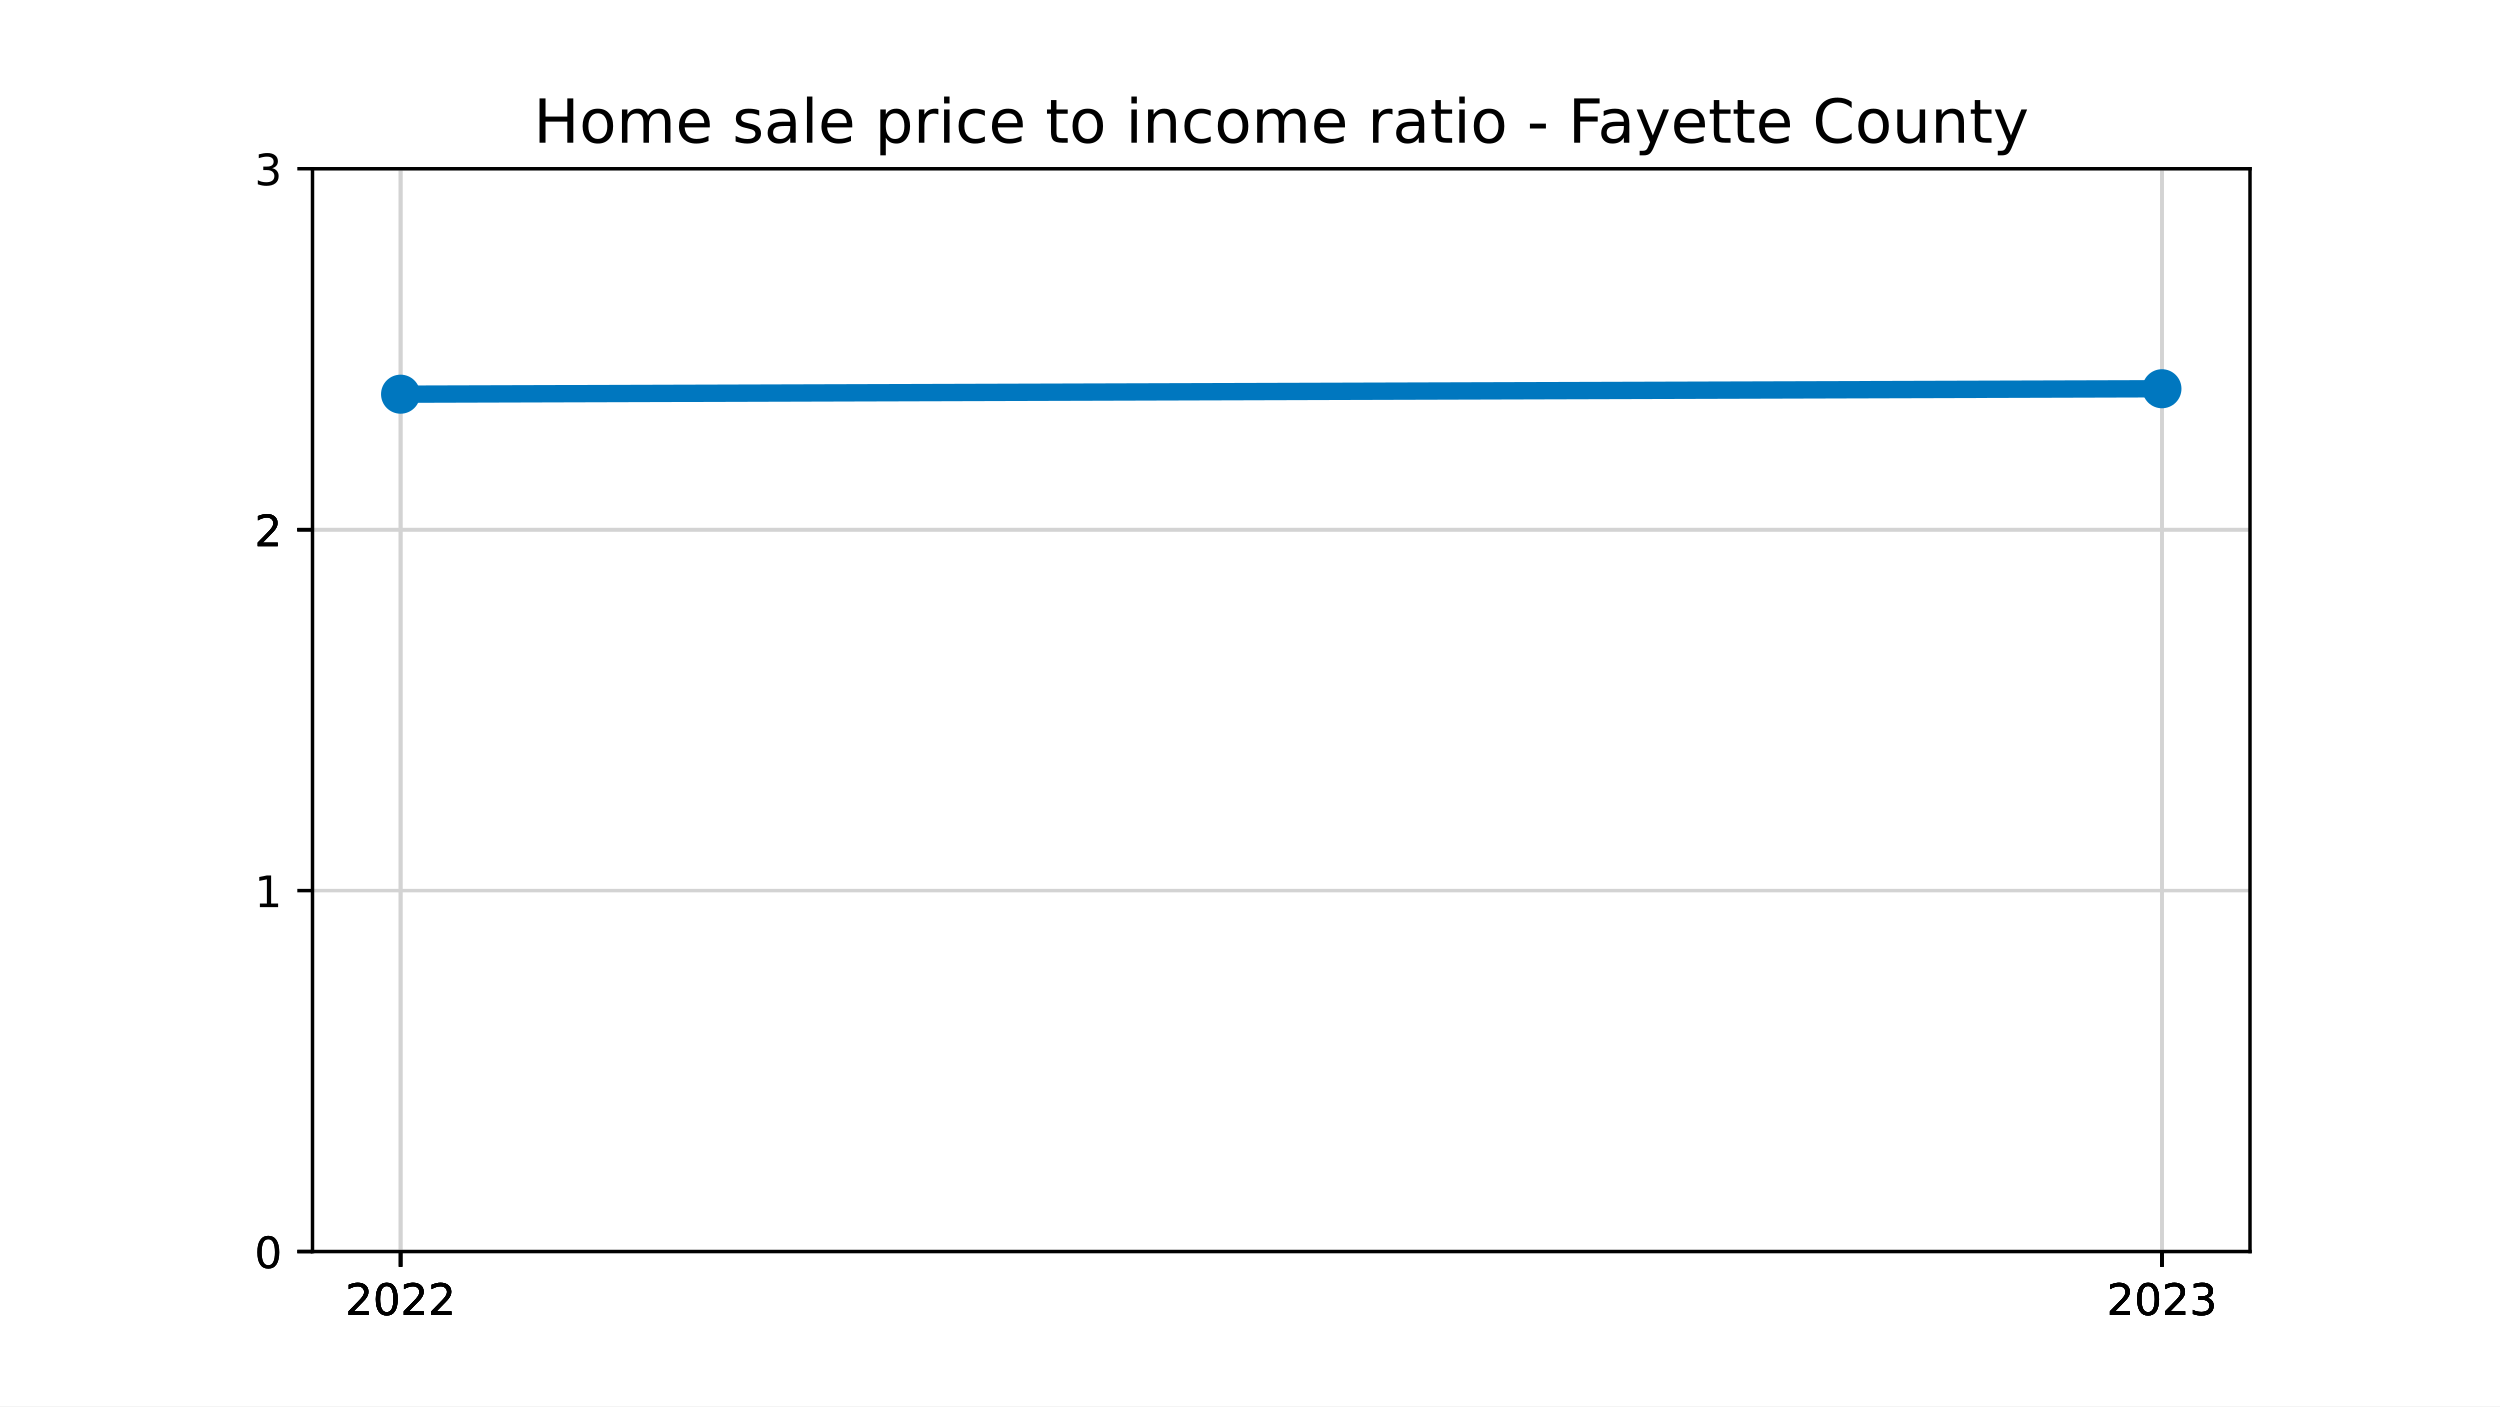
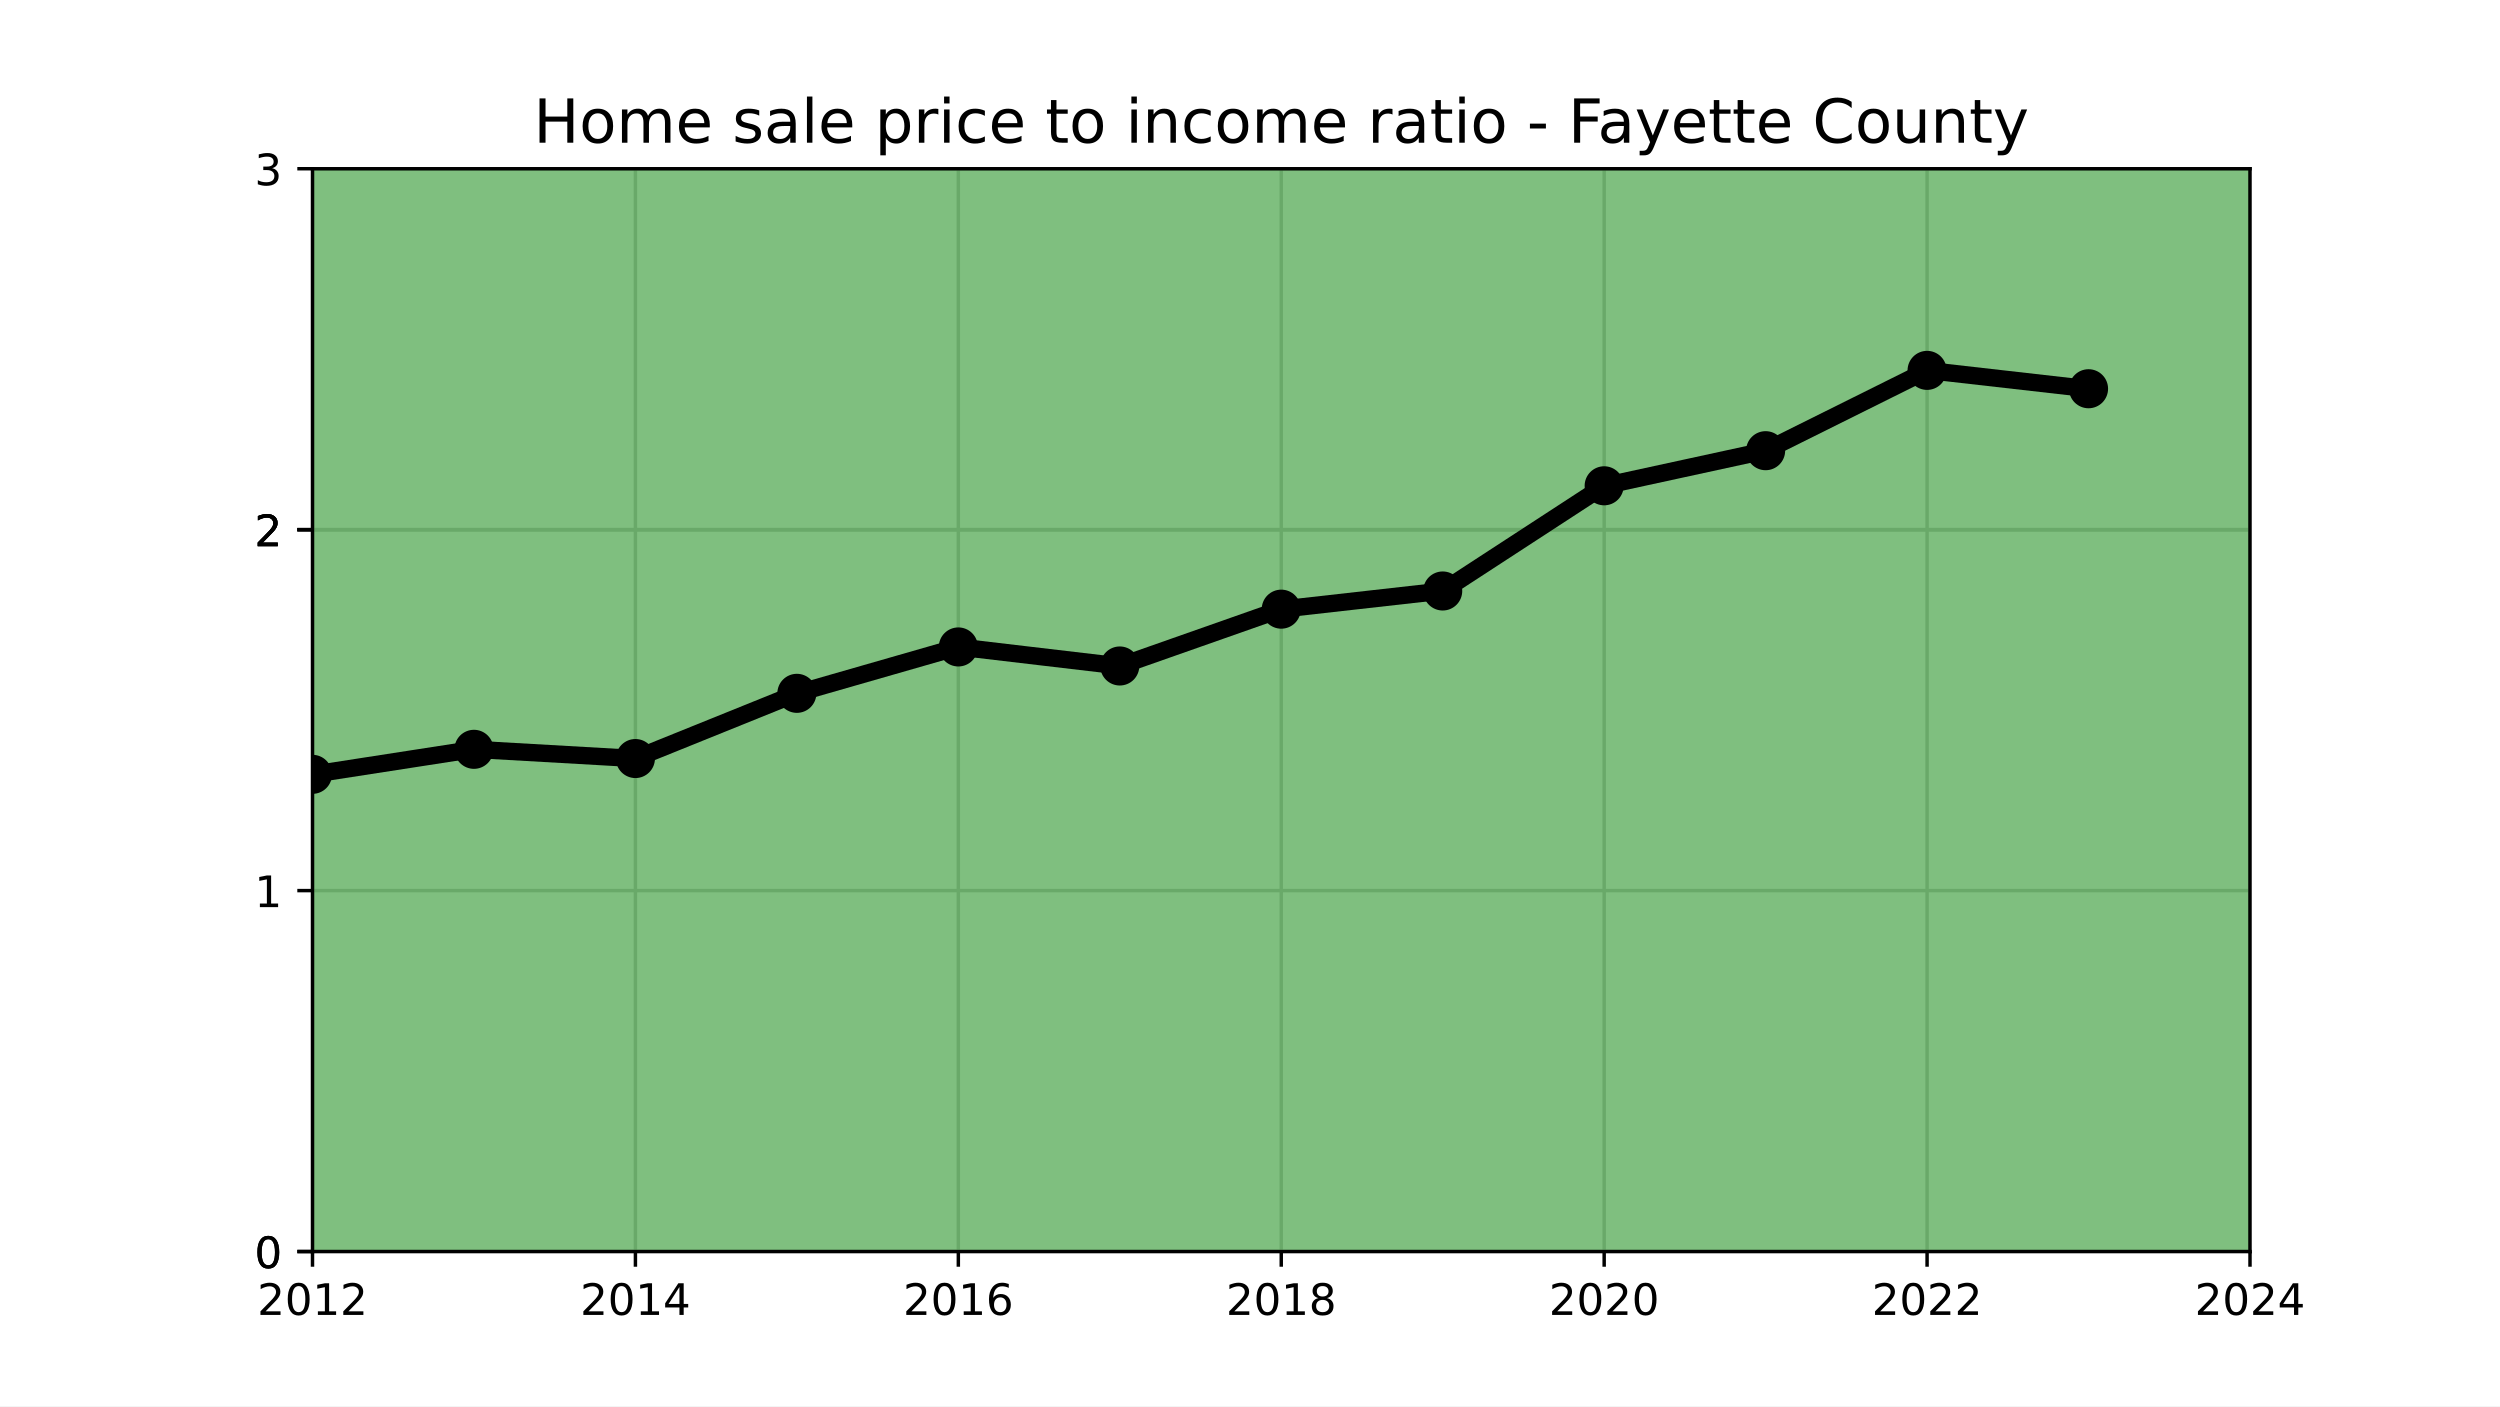
<svg xmlns="http://www.w3.org/2000/svg" xmlns:xlink="http://www.w3.org/1999/xlink" width="576pt" height="324pt" viewBox="0 0 576 324" version="1.1">
  <defs>
    <style type="text/css">*{stroke-linejoin: round; stroke-linecap: butt}</style>
  </defs>
  <g id="figure_1">
    <g id="patch_1">
      <path d="M 0 324  L 576 324  L 576 0  L 0 0  z " style="fill: #ffffff" />
    </g>
    <g id="axes_1">
      <g id="patch_2">
        <path d="M 72 288.36  L 518.4 288.36  L 518.4 38.88  L 72 38.88  z " style="fill: #ffffff" />
      </g>
      <g id="matplotlib.axis_1">
        <g id="xtick_1">
          <g id="line2d_1">
-             <path d="M 92.291 288.36  L 92.291 38.88  " clip-path="url(#p3de5c51b17)" style="fill: none; stroke: #d3d3d3; stroke-width: 0.8; stroke-linecap: square" />
+             <path d="M 72 288.36  L 72 38.88  " clip-path="url(#pf3181446db)" style="fill: none; stroke: #d3d3d3; stroke-width: 0.8; stroke-linecap: square" />
          </g>
          <g id="line2d_2">
            <defs>
-               <path id="m054b97b9f0" d="M 0 0  L 0 3.5  " style="stroke: #000000; stroke-width: 0.8" />
+               <path id="m0b68ae9c9b" d="M 0 0  L 0 3.5  " style="stroke: #000000; stroke-width: 0.8" />
            </defs>
            <g>
-               <use xlink:href="#m054b97b9f0" x="92.291" y="288.36" style="stroke: #000000; stroke-width: 0.8" />
+               <use xlink:href="#m0b68ae9c9b" x="72" y="288.36" style="stroke: #000000; stroke-width: 0.8" />
            </g>
          </g>
          <g id="text_1">
-             <g transform="translate(79.56591 302.9584) scale(0.1 -0.1)">
+             <g transform="translate(59.275 302.9584) scale(0.1 -0.1)">
              <defs>
                <path id="DejaVuSans-32" d="M 1228 531  L 3431 531  L 3431 0  L 469 0  L 469 531  Q 828 903 1448 1529  Q 2069 2156 2228 2338  Q 2531 2678 2651 2914  Q 2772 3150 2772 3378  Q 2772 3750 2511 3984  Q 2250 4219 1831 4219  Q 1534 4219 1204 4116  Q 875 4013 500 3803  L 500 4441  Q 881 4594 1212 4672  Q 1544 4750 1819 4750  Q 2544 4750 2975 4387  Q 3406 4025 3406 3419  Q 3406 3131 3298 2873  Q 3191 2616 2906 2266  Q 2828 2175 2409 1742  Q 1991 1309 1228 531  z " transform="scale(0.015625)" />
                <path id="DejaVuSans-30" d="M 2034 4250  Q 1547 4250 1301 3770  Q 1056 3291 1056 2328  Q 1056 1369 1301 889  Q 1547 409 2034 409  Q 2525 409 2770 889  Q 3016 1369 3016 2328  Q 3016 3291 2770 3770  Q 2525 4250 2034 4250  z M 2034 4750  Q 2819 4750 3233 4129  Q 3647 3509 3647 2328  Q 3647 1150 3233 529  Q 2819 -91 2034 -91  Q 1250 -91 836 529  Q 422 1150 422 2328  Q 422 3509 836 4129  Q 1250 4750 2034 4750  z " transform="scale(0.015625)" />
-               </defs>
+                 <path id="DejaVuSans-31" d="M 794 531  L 1825 531  L 1825 4091  L 703 3866  L 703 4441  L 1819 4666  L 2450 4666  L 2450 531  L 3481 531  L 3481 0  L 794 0  L 794 531  z " transform="scale(0.015625)" />
+               </defs>
+               <use xlink:href="#DejaVuSans-32" />
+               <use xlink:href="#DejaVuSans-30" x="63.623" />
+               <use xlink:href="#DejaVuSans-31" x="127.246" />
+               <use xlink:href="#DejaVuSans-32" x="190.869" />
+             </g>
+           </g>
+         </g>
+         <g id="xtick_2">
+           <g id="line2d_3">
+             <path d="M 146.4 288.36  L 146.4 38.88  " clip-path="url(#pf3181446db)" style="fill: none; stroke: #d3d3d3; stroke-width: 0.8; stroke-linecap: square" />
+           </g>
+           <g id="line2d_4">
+             <g>
+               <use xlink:href="#m0b68ae9c9b" x="146.4" y="288.36" style="stroke: #000000; stroke-width: 0.8" />
+             </g>
+           </g>
+           <g id="text_2">
+             <g transform="translate(133.675 302.9584) scale(0.1 -0.1)">
+               <defs>
+                 <path id="DejaVuSans-34" d="M 2419 4116  L 825 1625  L 2419 1625  L 2419 4116  z M 2253 4666  L 3047 4666  L 3047 1625  L 3713 1625  L 3713 1100  L 3047 1100  L 3047 0  L 2419 0  L 2419 1100  L 313 1100  L 313 1709  L 2253 4666  z " transform="scale(0.015625)" />
+               </defs>
+               <use xlink:href="#DejaVuSans-32" />
+               <use xlink:href="#DejaVuSans-30" x="63.623" />
+               <use xlink:href="#DejaVuSans-31" x="127.246" />
+               <use xlink:href="#DejaVuSans-34" x="190.869" />
+             </g>
+           </g>
+         </g>
+         <g id="xtick_3">
+           <g id="line2d_5">
+             <path d="M 220.8 288.36  L 220.8 38.88  " clip-path="url(#pf3181446db)" style="fill: none; stroke: #d3d3d3; stroke-width: 0.8; stroke-linecap: square" />
+           </g>
+           <g id="line2d_6">
+             <g>
+               <use xlink:href="#m0b68ae9c9b" x="220.8" y="288.36" style="stroke: #000000; stroke-width: 0.8" />
+             </g>
+           </g>
+           <g id="text_3">
+             <g transform="translate(208.075 302.9584) scale(0.1 -0.1)">
+               <defs>
+                 <path id="DejaVuSans-36" d="M 2113 2584  Q 1688 2584 1439 2293  Q 1191 2003 1191 1497  Q 1191 994 1439 701  Q 1688 409 2113 409  Q 2538 409 2786 701  Q 3034 994 3034 1497  Q 3034 2003 2786 2293  Q 2538 2584 2113 2584  z M 3366 4563  L 3366 3988  Q 3128 4100 2886 4159  Q 2644 4219 2406 4219  Q 1781 4219 1451 3797  Q 1122 3375 1075 2522  Q 1259 2794 1537 2939  Q 1816 3084 2150 3084  Q 2853 3084 3261 2657  Q 3669 2231 3669 1497  Q 3669 778 3244 343  Q 2819 -91 2113 -91  Q 1303 -91 875 529  Q 447 1150 447 2328  Q 447 3434 972 4092  Q 1497 4750 2381 4750  Q 2619 4750 2861 4703  Q 3103 4656 3366 4563  z " transform="scale(0.015625)" />
+               </defs>
+               <use xlink:href="#DejaVuSans-32" />
+               <use xlink:href="#DejaVuSans-30" x="63.623" />
+               <use xlink:href="#DejaVuSans-31" x="127.246" />
+               <use xlink:href="#DejaVuSans-36" x="190.869" />
+             </g>
+           </g>
+         </g>
+         <g id="xtick_4">
+           <g id="line2d_7">
+             <path d="M 295.2 288.36  L 295.2 38.88  " clip-path="url(#pf3181446db)" style="fill: none; stroke: #d3d3d3; stroke-width: 0.8; stroke-linecap: square" />
+           </g>
+           <g id="line2d_8">
+             <g>
+               <use xlink:href="#m0b68ae9c9b" x="295.2" y="288.36" style="stroke: #000000; stroke-width: 0.8" />
+             </g>
+           </g>
+           <g id="text_4">
+             <g transform="translate(282.475 302.9584) scale(0.1 -0.1)">
+               <defs>
+                 <path id="DejaVuSans-38" d="M 2034 2216  Q 1584 2216 1326 1975  Q 1069 1734 1069 1313  Q 1069 891 1326 650  Q 1584 409 2034 409  Q 2484 409 2743 651  Q 3003 894 3003 1313  Q 3003 1734 2745 1975  Q 2488 2216 2034 2216  z M 1403 2484  Q 997 2584 770 2862  Q 544 3141 544 3541  Q 544 4100 942 4425  Q 1341 4750 2034 4750  Q 2731 4750 3128 4425  Q 3525 4100 3525 3541  Q 3525 3141 3298 2862  Q 3072 2584 2669 2484  Q 3125 2378 3379 2068  Q 3634 1759 3634 1313  Q 3634 634 3220 271  Q 2806 -91 2034 -91  Q 1263 -91 848 271  Q 434 634 434 1313  Q 434 1759 690 2068  Q 947 2378 1403 2484  z M 1172 3481  Q 1172 3119 1398 2916  Q 1625 2713 2034 2713  Q 2441 2713 2670 2916  Q 2900 3119 2900 3481  Q 2900 3844 2670 4047  Q 2441 4250 2034 4250  Q 1625 4250 1398 4047  Q 1172 3844 1172 3481  z " transform="scale(0.015625)" />
+               </defs>
+               <use xlink:href="#DejaVuSans-32" />
+               <use xlink:href="#DejaVuSans-30" x="63.623" />
+               <use xlink:href="#DejaVuSans-31" x="127.246" />
+               <use xlink:href="#DejaVuSans-38" x="190.869" />
+             </g>
+           </g>
+         </g>
+         <g id="xtick_5">
+           <g id="line2d_9">
+             <path d="M 369.6 288.36  L 369.6 38.88  " clip-path="url(#pf3181446db)" style="fill: none; stroke: #d3d3d3; stroke-width: 0.8; stroke-linecap: square" />
+           </g>
+           <g id="line2d_10">
+             <g>
+               <use xlink:href="#m0b68ae9c9b" x="369.6" y="288.36" style="stroke: #000000; stroke-width: 0.8" />
+             </g>
+           </g>
+           <g id="text_5">
+             <g transform="translate(356.875 302.9584) scale(0.1 -0.1)">
+               <use xlink:href="#DejaVuSans-32" />
+               <use xlink:href="#DejaVuSans-30" x="63.623" />
+               <use xlink:href="#DejaVuSans-32" x="127.246" />
+               <use xlink:href="#DejaVuSans-30" x="190.869" />
+             </g>
+           </g>
+         </g>
+         <g id="xtick_6">
+           <g id="line2d_11">
+             <path d="M 444 288.36  L 444 38.88  " clip-path="url(#pf3181446db)" style="fill: none; stroke: #d3d3d3; stroke-width: 0.8; stroke-linecap: square" />
+           </g>
+           <g id="line2d_12">
+             <g>
+               <use xlink:href="#m0b68ae9c9b" x="444" y="288.36" style="stroke: #000000; stroke-width: 0.8" />
+             </g>
+           </g>
+           <g id="text_6">
+             <g transform="translate(431.275 302.9584) scale(0.1 -0.1)">
              <use xlink:href="#DejaVuSans-32" />
              <use xlink:href="#DejaVuSans-30" x="63.623" />
              <use xlink:href="#DejaVuSans-32" x="127.246" />
              <use xlink:href="#DejaVuSans-32" x="190.869" />
            </g>
          </g>
        </g>
-         <g id="xtick_2">
-           <g id="line2d_3">
-             <path d="M 92.291 288.36  L 92.291 38.88  " clip-path="url(#p3de5c51b17)" style="fill: none; stroke: #d3d3d3; stroke-width: 0.8; stroke-linecap: square" />
-           </g>
-           <g id="line2d_4">
-             <g>
-               <use xlink:href="#m054b97b9f0" x="92.291" y="288.36" style="stroke: #000000; stroke-width: 0.8" />
-             </g>
-           </g>
-           <g id="text_2">
-             <g transform="translate(79.56591 302.9584) scale(0.1 -0.1)">
-               <use xlink:href="#DejaVuSans-32" />
-               <use xlink:href="#DejaVuSans-30" x="63.623" />
-               <use xlink:href="#DejaVuSans-32" x="127.246" />
-               <use xlink:href="#DejaVuSans-32" x="190.869" />
-             </g>
-           </g>
-         </g>
-         <g id="xtick_3">
-           <g id="line2d_5">
-             <path d="M 92.291 288.36  L 92.291 38.88  " clip-path="url(#p3de5c51b17)" style="fill: none; stroke: #d3d3d3; stroke-width: 0.8; stroke-linecap: square" />
-           </g>
-           <g id="line2d_6">
-             <g>
-               <use xlink:href="#m054b97b9f0" x="92.291" y="288.36" style="stroke: #000000; stroke-width: 0.8" />
-             </g>
-           </g>
-           <g id="text_3">
-             <g transform="translate(79.56591 302.9584) scale(0.1 -0.1)">
-               <use xlink:href="#DejaVuSans-32" />
-               <use xlink:href="#DejaVuSans-30" x="63.623" />
-               <use xlink:href="#DejaVuSans-32" x="127.246" />
-               <use xlink:href="#DejaVuSans-32" x="190.869" />
-             </g>
-           </g>
-         </g>
-         <g id="xtick_4">
-           <g id="line2d_7">
-             <path d="M 92.291 288.36  L 92.291 38.88  " clip-path="url(#p3de5c51b17)" style="fill: none; stroke: #d3d3d3; stroke-width: 0.8; stroke-linecap: square" />
-           </g>
-           <g id="line2d_8">
-             <g>
-               <use xlink:href="#m054b97b9f0" x="92.291" y="288.36" style="stroke: #000000; stroke-width: 0.8" />
-             </g>
-           </g>
-           <g id="text_4">
-             <g transform="translate(79.56591 302.9584) scale(0.1 -0.1)">
-               <use xlink:href="#DejaVuSans-32" />
-               <use xlink:href="#DejaVuSans-30" x="63.623" />
-               <use xlink:href="#DejaVuSans-32" x="127.246" />
-               <use xlink:href="#DejaVuSans-32" x="190.869" />
-             </g>
-           </g>
-         </g>
-         <g id="xtick_5">
-           <g id="line2d_9">
-             <path d="M 498.109 288.36  L 498.109 38.88  " clip-path="url(#p3de5c51b17)" style="fill: none; stroke: #d3d3d3; stroke-width: 0.8; stroke-linecap: square" />
-           </g>
-           <g id="line2d_10">
-             <g>
-               <use xlink:href="#m054b97b9f0" x="498.109" y="288.36" style="stroke: #000000; stroke-width: 0.8" />
-             </g>
-           </g>
-           <g id="text_5">
-             <g transform="translate(485.3841 302.9584) scale(0.1 -0.1)">
-               <defs>
-                 <path id="DejaVuSans-33" d="M 2597 2516  Q 3050 2419 3304 2112  Q 3559 1806 3559 1356  Q 3559 666 3084 287  Q 2609 -91 1734 -91  Q 1441 -91 1130 -33  Q 819 25 488 141  L 488 750  Q 750 597 1062 519  Q 1375 441 1716 441  Q 2309 441 2620 675  Q 2931 909 2931 1356  Q 2931 1769 2642 2001  Q 2353 2234 1838 2234  L 1294 2234  L 1294 2753  L 1863 2753  Q 2328 2753 2575 2939  Q 2822 3125 2822 3475  Q 2822 3834 2567 4026  Q 2313 4219 1838 4219  Q 1578 4219 1281 4162  Q 984 4106 628 3988  L 628 4550  Q 988 4650 1302 4700  Q 1616 4750 1894 4750  Q 2613 4750 3031 4423  Q 3450 4097 3450 3541  Q 3450 3153 3228 2886  Q 3006 2619 2597 2516  z " transform="scale(0.015625)" />
-               </defs>
-               <use xlink:href="#DejaVuSans-32" />
-               <use xlink:href="#DejaVuSans-30" x="63.623" />
-               <use xlink:href="#DejaVuSans-32" x="127.246" />
-               <use xlink:href="#DejaVuSans-33" x="190.869" />
-             </g>
-           </g>
-         </g>
-         <g id="xtick_6">
-           <g id="line2d_11">
-             <path d="M 498.109 288.36  L 498.109 38.88  " clip-path="url(#p3de5c51b17)" style="fill: none; stroke: #d3d3d3; stroke-width: 0.8; stroke-linecap: square" />
-           </g>
-           <g id="line2d_12">
-             <g>
-               <use xlink:href="#m054b97b9f0" x="498.109" y="288.36" style="stroke: #000000; stroke-width: 0.8" />
-             </g>
-           </g>
-           <g id="text_6">
-             <g transform="translate(485.3841 302.9584) scale(0.1 -0.1)">
-               <use xlink:href="#DejaVuSans-32" />
-               <use xlink:href="#DejaVuSans-30" x="63.623" />
-               <use xlink:href="#DejaVuSans-32" x="127.246" />
-               <use xlink:href="#DejaVuSans-33" x="190.869" />
-             </g>
-           </g>
-         </g>
        <g id="xtick_7">
          <g id="line2d_13">
-             <path d="M 498.109 288.36  L 498.109 38.88  " clip-path="url(#p3de5c51b17)" style="fill: none; stroke: #d3d3d3; stroke-width: 0.8; stroke-linecap: square" />
+             <path d="M 518.4 288.36  L 518.4 38.88  " clip-path="url(#pf3181446db)" style="fill: none; stroke: #d3d3d3; stroke-width: 0.8; stroke-linecap: square" />
          </g>
          <g id="line2d_14">
            <g>
-               <use xlink:href="#m054b97b9f0" x="498.109" y="288.36" style="stroke: #000000; stroke-width: 0.8" />
+               <use xlink:href="#m0b68ae9c9b" x="518.4" y="288.36" style="stroke: #000000; stroke-width: 0.8" />
            </g>
          </g>
          <g id="text_7">
-             <g transform="translate(485.3841 302.9584) scale(0.1 -0.1)">
+             <g transform="translate(505.675 302.9584) scale(0.1 -0.1)">
              <use xlink:href="#DejaVuSans-32" />
              <use xlink:href="#DejaVuSans-30" x="63.623" />
              <use xlink:href="#DejaVuSans-32" x="127.246" />
-               <use xlink:href="#DejaVuSans-33" x="190.869" />
-             </g>
-           </g>
-         </g>
-         <g id="xtick_8">
-           <g id="line2d_15">
-             <path d="M 498.109 288.36  L 498.109 38.88  " clip-path="url(#p3de5c51b17)" style="fill: none; stroke: #d3d3d3; stroke-width: 0.8; stroke-linecap: square" />
-           </g>
-           <g id="line2d_16">
-             <g>
-               <use xlink:href="#m054b97b9f0" x="498.109" y="288.36" style="stroke: #000000; stroke-width: 0.8" />
-             </g>
-           </g>
-           <g id="text_8">
-             <g transform="translate(485.3841 302.9584) scale(0.1 -0.1)">
-               <use xlink:href="#DejaVuSans-32" />
-               <use xlink:href="#DejaVuSans-30" x="63.623" />
-               <use xlink:href="#DejaVuSans-32" x="127.246" />
-               <use xlink:href="#DejaVuSans-33" x="190.869" />
+               <use xlink:href="#DejaVuSans-34" x="190.869" />
            </g>
          </g>
        </g>
      </g>
      <g id="matplotlib.axis_2">
        <g id="ytick_1">
+           <g id="line2d_15">
+             <path d="M 72 288.36  L 518.4 288.36  " clip-path="url(#pf3181446db)" style="fill: none; stroke: #d3d3d3; stroke-width: 0.8; stroke-linecap: square" />
+           </g>
+           <g id="line2d_16">
+             <defs>
+               <path id="m8a6e45b117" d="M 0 0  L -3.5 0  " style="stroke: #000000; stroke-width: 0.8" />
+             </defs>
+             <g>
+               <use xlink:href="#m8a6e45b117" x="72" y="288.36" style="stroke: #000000; stroke-width: 0.8" />
+             </g>
+           </g>
+           <g id="text_8">
+             <g transform="translate(58.6375 292.1592) scale(0.1 -0.1)">
+               <use xlink:href="#DejaVuSans-30" />
+             </g>
+           </g>
+         </g>
+         <g id="ytick_2">
          <g id="line2d_17">
-             <path d="M 72 288.36  L 518.4 288.36  " clip-path="url(#p3de5c51b17)" style="fill: none; stroke: #d3d3d3; stroke-width: 0.8; stroke-linecap: square" />
+             <path d="M 72 288.36  L 518.4 288.36  " clip-path="url(#pf3181446db)" style="fill: none; stroke: #d3d3d3; stroke-width: 0.8; stroke-linecap: square" />
          </g>
          <g id="line2d_18">
-             <defs>
-               <path id="m00c3affa46" d="M 0 0  L -3.5 0  " style="stroke: #000000; stroke-width: 0.8" />
-             </defs>
-             <g>
-               <use xlink:href="#m00c3affa46" x="72" y="288.36" style="stroke: #000000; stroke-width: 0.8" />
+             <g>
+               <use xlink:href="#m8a6e45b117" x="72" y="288.36" style="stroke: #000000; stroke-width: 0.8" />
            </g>
          </g>
          <g id="text_9">
            <g transform="translate(58.6375 292.1592) scale(0.1 -0.1)">
              <use xlink:href="#DejaVuSans-30" />
            </g>
          </g>
        </g>
-         <g id="ytick_2">
+         <g id="ytick_3">
          <g id="line2d_19">
-             <path d="M 72 288.36  L 518.4 288.36  " clip-path="url(#p3de5c51b17)" style="fill: none; stroke: #d3d3d3; stroke-width: 0.8; stroke-linecap: square" />
+             <path d="M 72 205.2  L 518.4 205.2  " clip-path="url(#pf3181446db)" style="fill: none; stroke: #d3d3d3; stroke-width: 0.8; stroke-linecap: square" />
          </g>
          <g id="line2d_20">
            <g>
-               <use xlink:href="#m00c3affa46" x="72" y="288.36" style="stroke: #000000; stroke-width: 0.8" />
+               <use xlink:href="#m8a6e45b117" x="72" y="205.2" style="stroke: #000000; stroke-width: 0.8" />
            </g>
          </g>
          <g id="text_10">
-             <g transform="translate(58.6375 292.1592) scale(0.1 -0.1)">
-               <use xlink:href="#DejaVuSans-30" />
-             </g>
-           </g>
-         </g>
-         <g id="ytick_3">
+             <g transform="translate(58.6375 208.9992) scale(0.1 -0.1)">
+               <use xlink:href="#DejaVuSans-31" />
+             </g>
+           </g>
+         </g>
+         <g id="ytick_4">
          <g id="line2d_21">
-             <path d="M 72 205.2  L 518.4 205.2  " clip-path="url(#p3de5c51b17)" style="fill: none; stroke: #d3d3d3; stroke-width: 0.8; stroke-linecap: square" />
+             <path d="M 72 122.04  L 518.4 122.04  " clip-path="url(#pf3181446db)" style="fill: none; stroke: #d3d3d3; stroke-width: 0.8; stroke-linecap: square" />
          </g>
          <g id="line2d_22">
            <g>
-               <use xlink:href="#m00c3affa46" x="72" y="205.2" style="stroke: #000000; stroke-width: 0.8" />
+               <use xlink:href="#m8a6e45b117" x="72" y="122.04" style="stroke: #000000; stroke-width: 0.8" />
            </g>
          </g>
          <g id="text_11">
-             <g transform="translate(58.6375 208.9992) scale(0.1 -0.1)">
-               <defs>
-                 <path id="DejaVuSans-31" d="M 794 531  L 1825 531  L 1825 4091  L 703 3866  L 703 4441  L 1819 4666  L 2450 4666  L 2450 531  L 3481 531  L 3481 0  L 794 0  L 794 531  z " transform="scale(0.015625)" />
-               </defs>
-               <use xlink:href="#DejaVuSans-31" />
-             </g>
-           </g>
-         </g>
-         <g id="ytick_4">
+             <g transform="translate(58.6375 125.8392) scale(0.1 -0.1)">
+               <use xlink:href="#DejaVuSans-32" />
+             </g>
+           </g>
+         </g>
+         <g id="ytick_5">
          <g id="line2d_23">
-             <path d="M 72 122.04  L 518.4 122.04  " clip-path="url(#p3de5c51b17)" style="fill: none; stroke: #d3d3d3; stroke-width: 0.8; stroke-linecap: square" />
+             <path d="M 72 122.04  L 518.4 122.04  " clip-path="url(#pf3181446db)" style="fill: none; stroke: #d3d3d3; stroke-width: 0.8; stroke-linecap: square" />
          </g>
          <g id="line2d_24">
            <g>
-               <use xlink:href="#m00c3affa46" x="72" y="122.04" style="stroke: #000000; stroke-width: 0.8" />
+               <use xlink:href="#m8a6e45b117" x="72" y="122.04" style="stroke: #000000; stroke-width: 0.8" />
            </g>
          </g>
          <g id="text_12">
            <g transform="translate(58.6375 125.8392) scale(0.1 -0.1)">
              <use xlink:href="#DejaVuSans-32" />
            </g>
          </g>
        </g>
-         <g id="ytick_5">
+         <g id="ytick_6">
          <g id="line2d_25">
-             <path d="M 72 122.04  L 518.4 122.04  " clip-path="url(#p3de5c51b17)" style="fill: none; stroke: #d3d3d3; stroke-width: 0.8; stroke-linecap: square" />
+             <path d="M 72 122.04  L 518.4 122.04  " clip-path="url(#pf3181446db)" style="fill: none; stroke: #d3d3d3; stroke-width: 0.8; stroke-linecap: square" />
          </g>
          <g id="line2d_26">
            <g>
-               <use xlink:href="#m00c3affa46" x="72" y="122.04" style="stroke: #000000; stroke-width: 0.8" />
+               <use xlink:href="#m8a6e45b117" x="72" y="122.04" style="stroke: #000000; stroke-width: 0.8" />
            </g>
          </g>
          <g id="text_13">
            <g transform="translate(58.6375 125.8392) scale(0.1 -0.1)">
              <use xlink:href="#DejaVuSans-32" />
            </g>
          </g>
        </g>
-         <g id="ytick_6">
+         <g id="ytick_7">
          <g id="line2d_27">
-             <path d="M 72 122.04  L 518.4 122.04  " clip-path="url(#p3de5c51b17)" style="fill: none; stroke: #d3d3d3; stroke-width: 0.8; stroke-linecap: square" />
+             <path d="M 72 38.88  L 518.4 38.88  " clip-path="url(#pf3181446db)" style="fill: none; stroke: #d3d3d3; stroke-width: 0.8; stroke-linecap: square" />
          </g>
          <g id="line2d_28">
            <g>
-               <use xlink:href="#m00c3affa46" x="72" y="122.04" style="stroke: #000000; stroke-width: 0.8" />
+               <use xlink:href="#m8a6e45b117" x="72" y="38.88" style="stroke: #000000; stroke-width: 0.8" />
            </g>
          </g>
          <g id="text_14">
-             <g transform="translate(58.6375 125.8392) scale(0.1 -0.1)">
-               <use xlink:href="#DejaVuSans-32" />
-             </g>
-           </g>
-         </g>
-         <g id="ytick_7">
-           <g id="line2d_29">
-             <path d="M 72 38.88  L 518.4 38.88  " clip-path="url(#p3de5c51b17)" style="fill: none; stroke: #d3d3d3; stroke-width: 0.8; stroke-linecap: square" />
-           </g>
-           <g id="line2d_30">
-             <g>
-               <use xlink:href="#m00c3affa46" x="72" y="38.88" style="stroke: #000000; stroke-width: 0.8" />
-             </g>
-           </g>
-           <g id="text_15">
            <g transform="translate(58.6375 42.67922) scale(0.1 -0.1)">
+               <defs>
+                 <path id="DejaVuSans-33" d="M 2597 2516  Q 3050 2419 3304 2112  Q 3559 1806 3559 1356  Q 3559 666 3084 287  Q 2609 -91 1734 -91  Q 1441 -91 1130 -33  Q 819 25 488 141  L 488 750  Q 750 597 1062 519  Q 1375 441 1716 441  Q 2309 441 2620 675  Q 2931 909 2931 1356  Q 2931 1769 2642 2001  Q 2353 2234 1838 2234  L 1294 2234  L 1294 2753  L 1863 2753  Q 2328 2753 2575 2939  Q 2822 3125 2822 3475  Q 2822 3834 2567 4026  Q 2313 4219 1838 4219  Q 1578 4219 1281 4162  Q 984 4106 628 3988  L 628 4550  Q 988 4650 1302 4700  Q 1616 4750 1894 4750  Q 2613 4750 3031 4423  Q 3450 4097 3450 3541  Q 3450 3153 3228 2886  Q 3006 2619 2597 2516  z " transform="scale(0.015625)" />
+               </defs>
              <use xlink:href="#DejaVuSans-33" />
            </g>
          </g>
        </g>
      </g>
-       <g id="line2d_31">
-         <path d="M 92.291 90.822  L 498.109 89.567  " clip-path="url(#p3de5c51b17)" style="fill: none; stroke: #0077bf; stroke-width: 4; stroke-linecap: square" />
+       <g id="PolyCollection_1">
+         <path d="M 72 38.88  L 72 288.36  L 109.2 288.36  L 146.4 288.36  L 183.6 288.36  L 220.8 288.36  L 258 288.36  L 295.2 288.36  L 332.4 288.36  L 369.6 288.36  L 406.8 288.36  L 444 288.36  L 481.2 288.36  L 518.4 288.36  L 518.4 38.88  L 518.4 38.88  L 481.2 38.88  L 444 38.88  L 406.8 38.88  L 369.6 38.88  L 332.4 38.88  L 295.2 38.88  L 258 38.88  L 220.8 38.88  L 183.6 38.88  L 146.4 38.88  L 109.2 38.88  L 72 38.88  z " clip-path="url(#pf3181446db)" style="fill: #008000; fill-opacity: 0.5" />
+       </g>
+       <g id="line2d_29">
+         <path d="M 72 178.407  L 109.2 172.644  L 146.4 174.768  L 183.6 159.744  L 220.8 149.057  L 258 153.442  L 295.2 140.352  L 332.4 136.163  L 369.6 111.928  L 406.8 103.84  L 444 85.335  L 481.2 89.567  " clip-path="url(#pf3181446db)" style="fill: none; stroke: #000000; stroke-width: 4; stroke-linecap: square" />
        <defs>
-           <path id="mb6878e4d07" d="M 0 4  C 1.061 4 2.078 3.579 2.828 2.828  C 3.579 2.078 4 1.061 4 0  C 4 -1.061 3.579 -2.078 2.828 -2.828  C 2.078 -3.579 1.061 -4 0 -4  C -1.061 -4 -2.078 -3.579 -2.828 -2.828  C -3.579 -2.078 -4 -1.061 -4 0  C -4 1.061 -3.579 2.078 -2.828 2.828  C -2.078 3.579 -1.061 4 0 4  z " style="stroke: #0077bf" />
+           <path id="m28386a9203" d="M 0 4  C 1.061 4 2.078 3.579 2.828 2.828  C 3.579 2.078 4 1.061 4 0  C 4 -1.061 3.579 -2.078 2.828 -2.828  C 2.078 -3.579 1.061 -4 0 -4  C -1.061 -4 -2.078 -3.579 -2.828 -2.828  C -3.579 -2.078 -4 -1.061 -4 0  C -4 1.061 -3.579 2.078 -2.828 2.828  C -2.078 3.579 -1.061 4 0 4  z " style="stroke: #000000" />
        </defs>
-         <g clip-path="url(#p3de5c51b17)">
-           <use xlink:href="#mb6878e4d07" x="92.291" y="90.822" style="fill: #0077bf; stroke: #0077bf" />
-           <use xlink:href="#mb6878e4d07" x="498.109" y="89.567" style="fill: #0077bf; stroke: #0077bf" />
+         <g clip-path="url(#pf3181446db)">
+           <use xlink:href="#m28386a9203" x="72" y="178.407" style="stroke: #000000" />
+           <use xlink:href="#m28386a9203" x="109.2" y="172.644" style="stroke: #000000" />
+           <use xlink:href="#m28386a9203" x="146.4" y="174.768" style="stroke: #000000" />
+           <use xlink:href="#m28386a9203" x="183.6" y="159.744" style="stroke: #000000" />
+           <use xlink:href="#m28386a9203" x="220.8" y="149.057" style="stroke: #000000" />
+           <use xlink:href="#m28386a9203" x="258" y="153.442" style="stroke: #000000" />
+           <use xlink:href="#m28386a9203" x="295.2" y="140.352" style="stroke: #000000" />
+           <use xlink:href="#m28386a9203" x="332.4" y="136.163" style="stroke: #000000" />
+           <use xlink:href="#m28386a9203" x="369.6" y="111.928" style="stroke: #000000" />
+           <use xlink:href="#m28386a9203" x="406.8" y="103.84" style="stroke: #000000" />
+           <use xlink:href="#m28386a9203" x="444" y="85.335" style="stroke: #000000" />
+           <use xlink:href="#m28386a9203" x="481.2" y="89.567" style="stroke: #000000" />
        </g>
      </g>
      <g id="patch_3">
        <path d="M 72 288.36  L 72 38.88  " style="fill: none; stroke: #000000; stroke-width: 0.8; stroke-linejoin: miter; stroke-linecap: square" />
      </g>
      <g id="patch_4">
        <path d="M 518.4 288.36  L 518.4 38.88  " style="fill: none; stroke: #000000; stroke-width: 0.8; stroke-linejoin: miter; stroke-linecap: square" />
      </g>
      <g id="patch_5">
        <path d="M 72 288.36  L 518.4 288.36  " style="fill: none; stroke: #000000; stroke-width: 0.8; stroke-linejoin: miter; stroke-linecap: square" />
      </g>
      <g id="patch_6">
        <path d="M 72 38.88  L 518.4 38.88  " style="fill: none; stroke: #000000; stroke-width: 0.8; stroke-linejoin: miter; stroke-linecap: square" />
      </g>
-       <g id="text_16">
+       <g id="text_15">
        <g transform="translate(122.9344 32.88) scale(0.14 -0.14)">
          <defs>
            <path id="DejaVuSans-48" d="M 628 4666  L 1259 4666  L 1259 2753  L 3553 2753  L 3553 4666  L 4184 4666  L 4184 0  L 3553 0  L 3553 2222  L 1259 2222  L 1259 0  L 628 0  L 628 4666  z " transform="scale(0.015625)" />
            <path id="DejaVuSans-6f" d="M 1959 3097  Q 1497 3097 1228 2736  Q 959 2375 959 1747  Q 959 1119 1226 758  Q 1494 397 1959 397  Q 2419 397 2687 759  Q 2956 1122 2956 1747  Q 2956 2369 2687 2733  Q 2419 3097 1959 3097  z M 1959 3584  Q 2709 3584 3137 3096  Q 3566 2609 3566 1747  Q 3566 888 3137 398  Q 2709 -91 1959 -91  Q 1206 -91 779 398  Q 353 888 353 1747  Q 353 2609 779 3096  Q 1206 3584 1959 3584  z " transform="scale(0.015625)" />
            <path id="DejaVuSans-6d" d="M 3328 2828  Q 3544 3216 3844 3400  Q 4144 3584 4550 3584  Q 5097 3584 5394 3201  Q 5691 2819 5691 2113  L 5691 0  L 5113 0  L 5113 2094  Q 5113 2597 4934 2840  Q 4756 3084 4391 3084  Q 3944 3084 3684 2787  Q 3425 2491 3425 1978  L 3425 0  L 2847 0  L 2847 2094  Q 2847 2600 2669 2842  Q 2491 3084 2119 3084  Q 1678 3084 1418 2786  Q 1159 2488 1159 1978  L 1159 0  L 581 0  L 581 3500  L 1159 3500  L 1159 2956  Q 1356 3278 1631 3431  Q 1906 3584 2284 3584  Q 2666 3584 2933 3390  Q 3200 3197 3328 2828  z " transform="scale(0.015625)" />
            <path id="DejaVuSans-65" d="M 3597 1894  L 3597 1613  L 953 1613  Q 991 1019 1311 708  Q 1631 397 2203 397  Q 2534 397 2845 478  Q 3156 559 3463 722  L 3463 178  Q 3153 47 2828 -22  Q 2503 -91 2169 -91  Q 1331 -91 842 396  Q 353 884 353 1716  Q 353 2575 817 3079  Q 1281 3584 2069 3584  Q 2775 3584 3186 3129  Q 3597 2675 3597 1894  z M 3022 2063  Q 3016 2534 2758 2815  Q 2500 3097 2075 3097  Q 1594 3097 1305 2825  Q 1016 2553 972 2059  L 3022 2063  z " transform="scale(0.015625)" />
            <path id="DejaVuSans-20" transform="scale(0.015625)" />
            <path id="DejaVuSans-73" d="M 2834 3397  L 2834 2853  Q 2591 2978 2328 3040  Q 2066 3103 1784 3103  Q 1356 3103 1142 2972  Q 928 2841 928 2578  Q 928 2378 1081 2264  Q 1234 2150 1697 2047  L 1894 2003  Q 2506 1872 2764 1633  Q 3022 1394 3022 966  Q 3022 478 2636 193  Q 2250 -91 1575 -91  Q 1294 -91 989 -36  Q 684 19 347 128  L 347 722  Q 666 556 975 473  Q 1284 391 1588 391  Q 1994 391 2212 530  Q 2431 669 2431 922  Q 2431 1156 2273 1281  Q 2116 1406 1581 1522  L 1381 1569  Q 847 1681 609 1914  Q 372 2147 372 2553  Q 372 3047 722 3315  Q 1072 3584 1716 3584  Q 2034 3584 2315 3537  Q 2597 3491 2834 3397  z " transform="scale(0.015625)" />
            <path id="DejaVuSans-61" d="M 2194 1759  Q 1497 1759 1228 1600  Q 959 1441 959 1056  Q 959 750 1161 570  Q 1363 391 1709 391  Q 2188 391 2477 730  Q 2766 1069 2766 1631  L 2766 1759  L 2194 1759  z M 3341 1997  L 3341 0  L 2766 0  L 2766 531  Q 2569 213 2275 61  Q 1981 -91 1556 -91  Q 1019 -91 701 211  Q 384 513 384 1019  Q 384 1609 779 1909  Q 1175 2209 1959 2209  L 2766 2209  L 2766 2266  Q 2766 2663 2505 2880  Q 2244 3097 1772 3097  Q 1472 3097 1187 3025  Q 903 2953 641 2809  L 641 3341  Q 956 3463 1253 3523  Q 1550 3584 1831 3584  Q 2591 3584 2966 3190  Q 3341 2797 3341 1997  z " transform="scale(0.015625)" />
            <path id="DejaVuSans-6c" d="M 603 4863  L 1178 4863  L 1178 0  L 603 0  L 603 4863  z " transform="scale(0.015625)" />
            <path id="DejaVuSans-70" d="M 1159 525  L 1159 -1331  L 581 -1331  L 581 3500  L 1159 3500  L 1159 2969  Q 1341 3281 1617 3432  Q 1894 3584 2278 3584  Q 2916 3584 3314 3078  Q 3713 2572 3713 1747  Q 3713 922 3314 415  Q 2916 -91 2278 -91  Q 1894 -91 1617 61  Q 1341 213 1159 525  z M 3116 1747  Q 3116 2381 2855 2742  Q 2594 3103 2138 3103  Q 1681 3103 1420 2742  Q 1159 2381 1159 1747  Q 1159 1113 1420 752  Q 1681 391 2138 391  Q 2594 391 2855 752  Q 3116 1113 3116 1747  z " transform="scale(0.015625)" />
            <path id="DejaVuSans-72" d="M 2631 2963  Q 2534 3019 2420 3045  Q 2306 3072 2169 3072  Q 1681 3072 1420 2755  Q 1159 2438 1159 1844  L 1159 0  L 581 0  L 581 3500  L 1159 3500  L 1159 2956  Q 1341 3275 1631 3429  Q 1922 3584 2338 3584  Q 2397 3584 2469 3576  Q 2541 3569 2628 3553  L 2631 2963  z " transform="scale(0.015625)" />
            <path id="DejaVuSans-69" d="M 603 3500  L 1178 3500  L 1178 0  L 603 0  L 603 3500  z M 603 4863  L 1178 4863  L 1178 4134  L 603 4134  L 603 4863  z " transform="scale(0.015625)" />
            <path id="DejaVuSans-63" d="M 3122 3366  L 3122 2828  Q 2878 2963 2633 3030  Q 2388 3097 2138 3097  Q 1578 3097 1268 2742  Q 959 2388 959 1747  Q 959 1106 1268 751  Q 1578 397 2138 397  Q 2388 397 2633 464  Q 2878 531 3122 666  L 3122 134  Q 2881 22 2623 -34  Q 2366 -91 2075 -91  Q 1284 -91 818 406  Q 353 903 353 1747  Q 353 2603 823 3093  Q 1294 3584 2113 3584  Q 2378 3584 2631 3529  Q 2884 3475 3122 3366  z " transform="scale(0.015625)" />
            <path id="DejaVuSans-74" d="M 1172 4494  L 1172 3500  L 2356 3500  L 2356 3053  L 1172 3053  L 1172 1153  Q 1172 725 1289 603  Q 1406 481 1766 481  L 2356 481  L 2356 0  L 1766 0  Q 1100 0 847 248  Q 594 497 594 1153  L 594 3053  L 172 3053  L 172 3500  L 594 3500  L 594 4494  L 1172 4494  z " transform="scale(0.015625)" />
            <path id="DejaVuSans-6e" d="M 3513 2113  L 3513 0  L 2938 0  L 2938 2094  Q 2938 2591 2744 2837  Q 2550 3084 2163 3084  Q 1697 3084 1428 2787  Q 1159 2491 1159 1978  L 1159 0  L 581 0  L 581 3500  L 1159 3500  L 1159 2956  Q 1366 3272 1645 3428  Q 1925 3584 2291 3584  Q 2894 3584 3203 3211  Q 3513 2838 3513 2113  z " transform="scale(0.015625)" />
            <path id="DejaVuSans-2d" d="M 313 2009  L 1997 2009  L 1997 1497  L 313 1497  L 313 2009  z " transform="scale(0.015625)" />
            <path id="DejaVuSans-46" d="M 628 4666  L 3309 4666  L 3309 4134  L 1259 4134  L 1259 2759  L 3109 2759  L 3109 2228  L 1259 2228  L 1259 0  L 628 0  L 628 4666  z " transform="scale(0.015625)" />
            <path id="DejaVuSans-79" d="M 2059 -325  Q 1816 -950 1584 -1140  Q 1353 -1331 966 -1331  L 506 -1331  L 506 -850  L 844 -850  Q 1081 -850 1212 -737  Q 1344 -625 1503 -206  L 1606 56  L 191 3500  L 800 3500  L 1894 763  L 2988 3500  L 3597 3500  L 2059 -325  z " transform="scale(0.015625)" />
            <path id="DejaVuSans-43" d="M 4122 4306  L 4122 3641  Q 3803 3938 3442 4084  Q 3081 4231 2675 4231  Q 1875 4231 1450 3742  Q 1025 3253 1025 2328  Q 1025 1406 1450 917  Q 1875 428 2675 428  Q 3081 428 3442 575  Q 3803 722 4122 1019  L 4122 359  Q 3791 134 3420 21  Q 3050 -91 2638 -91  Q 1578 -91 968 557  Q 359 1206 359 2328  Q 359 3453 968 4101  Q 1578 4750 2638 4750  Q 3056 4750 3426 4639  Q 3797 4528 4122 4306  z " transform="scale(0.015625)" />
            <path id="DejaVuSans-75" d="M 544 1381  L 544 3500  L 1119 3500  L 1119 1403  Q 1119 906 1312 657  Q 1506 409 1894 409  Q 2359 409 2629 706  Q 2900 1003 2900 1516  L 2900 3500  L 3475 3500  L 3475 0  L 2900 0  L 2900 538  Q 2691 219 2414 64  Q 2138 -91 1772 -91  Q 1169 -91 856 284  Q 544 659 544 1381  z M 1991 3584  L 1991 3584  z " transform="scale(0.015625)" />
          </defs>
          <use xlink:href="#DejaVuSans-48" />
          <use xlink:href="#DejaVuSans-6f" x="75.195" />
          <use xlink:href="#DejaVuSans-6d" x="136.377" />
          <use xlink:href="#DejaVuSans-65" x="233.789" />
          <use xlink:href="#DejaVuSans-20" x="295.312" />
          <use xlink:href="#DejaVuSans-73" x="327.1" />
          <use xlink:href="#DejaVuSans-61" x="379.199" />
          <use xlink:href="#DejaVuSans-6c" x="440.479" />
          <use xlink:href="#DejaVuSans-65" x="468.262" />
          <use xlink:href="#DejaVuSans-20" x="529.785" />
          <use xlink:href="#DejaVuSans-70" x="561.572" />
          <use xlink:href="#DejaVuSans-72" x="625.049" />
          <use xlink:href="#DejaVuSans-69" x="666.162" />
          <use xlink:href="#DejaVuSans-63" x="693.945" />
          <use xlink:href="#DejaVuSans-65" x="748.926" />
          <use xlink:href="#DejaVuSans-20" x="810.449" />
          <use xlink:href="#DejaVuSans-74" x="842.236" />
          <use xlink:href="#DejaVuSans-6f" x="881.445" />
          <use xlink:href="#DejaVuSans-20" x="942.627" />
          <use xlink:href="#DejaVuSans-69" x="974.414" />
          <use xlink:href="#DejaVuSans-6e" x="1002.197" />
          <use xlink:href="#DejaVuSans-63" x="1065.576" />
          <use xlink:href="#DejaVuSans-6f" x="1120.557" />
          <use xlink:href="#DejaVuSans-6d" x="1181.738" />
          <use xlink:href="#DejaVuSans-65" x="1279.15" />
          <use xlink:href="#DejaVuSans-20" x="1340.674" />
          <use xlink:href="#DejaVuSans-72" x="1372.461" />
          <use xlink:href="#DejaVuSans-61" x="1413.574" />
          <use xlink:href="#DejaVuSans-74" x="1474.854" />
          <use xlink:href="#DejaVuSans-69" x="1514.062" />
          <use xlink:href="#DejaVuSans-6f" x="1541.846" />
          <use xlink:href="#DejaVuSans-20" x="1603.027" />
          <use xlink:href="#DejaVuSans-2d" x="1634.814" />
          <use xlink:href="#DejaVuSans-20" x="1670.898" />
          <use xlink:href="#DejaVuSans-46" x="1702.686" />
          <use xlink:href="#DejaVuSans-61" x="1751.08" />
          <use xlink:href="#DejaVuSans-79" x="1812.359" />
          <use xlink:href="#DejaVuSans-65" x="1871.539" />
          <use xlink:href="#DejaVuSans-74" x="1933.062" />
          <use xlink:href="#DejaVuSans-74" x="1972.271" />
          <use xlink:href="#DejaVuSans-65" x="2011.48" />
          <use xlink:href="#DejaVuSans-20" x="2073.004" />
          <use xlink:href="#DejaVuSans-43" x="2104.791" />
          <use xlink:href="#DejaVuSans-6f" x="2174.615" />
          <use xlink:href="#DejaVuSans-75" x="2235.797" />
          <use xlink:href="#DejaVuSans-6e" x="2299.176" />
          <use xlink:href="#DejaVuSans-74" x="2362.555" />
          <use xlink:href="#DejaVuSans-79" x="2401.764" />
        </g>
      </g>
    </g>
  </g>
  <defs>
-     <clipPath id="p3de5c51b17">
+     <clipPath id="pf3181446db">
      <rect x="72" y="38.88" width="446.4" height="249.48" />
    </clipPath>
  </defs>
</svg>
